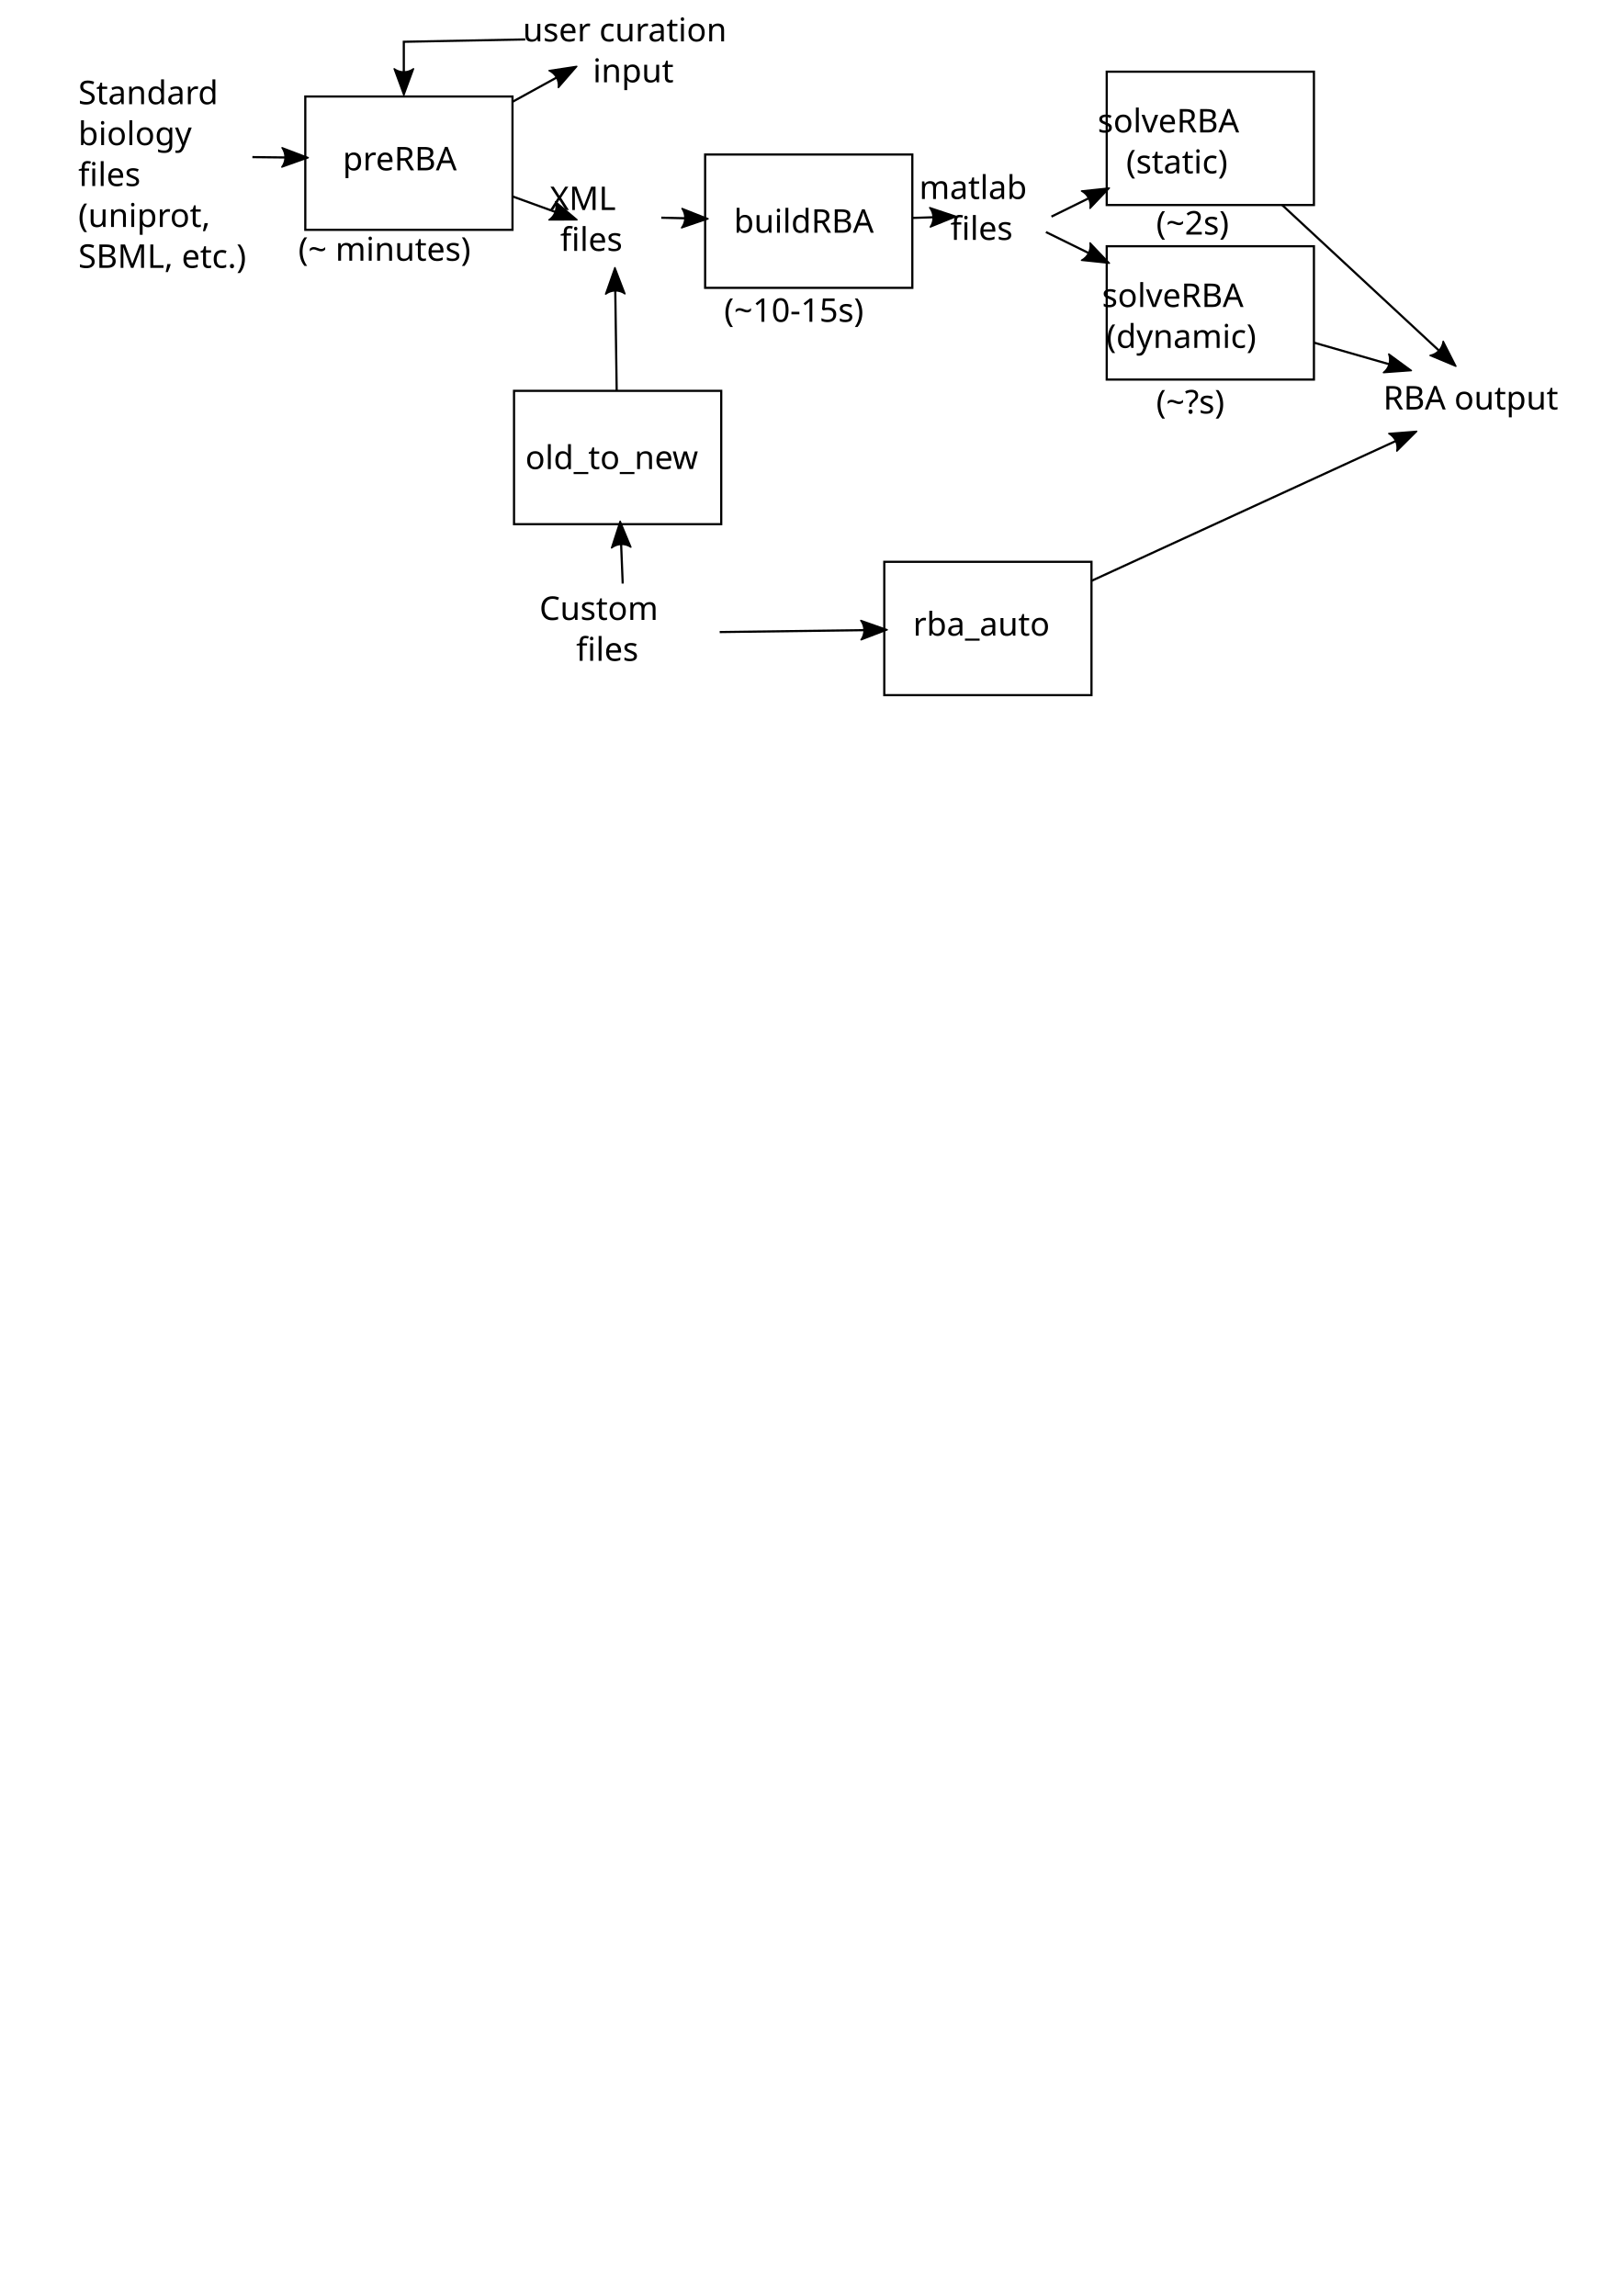
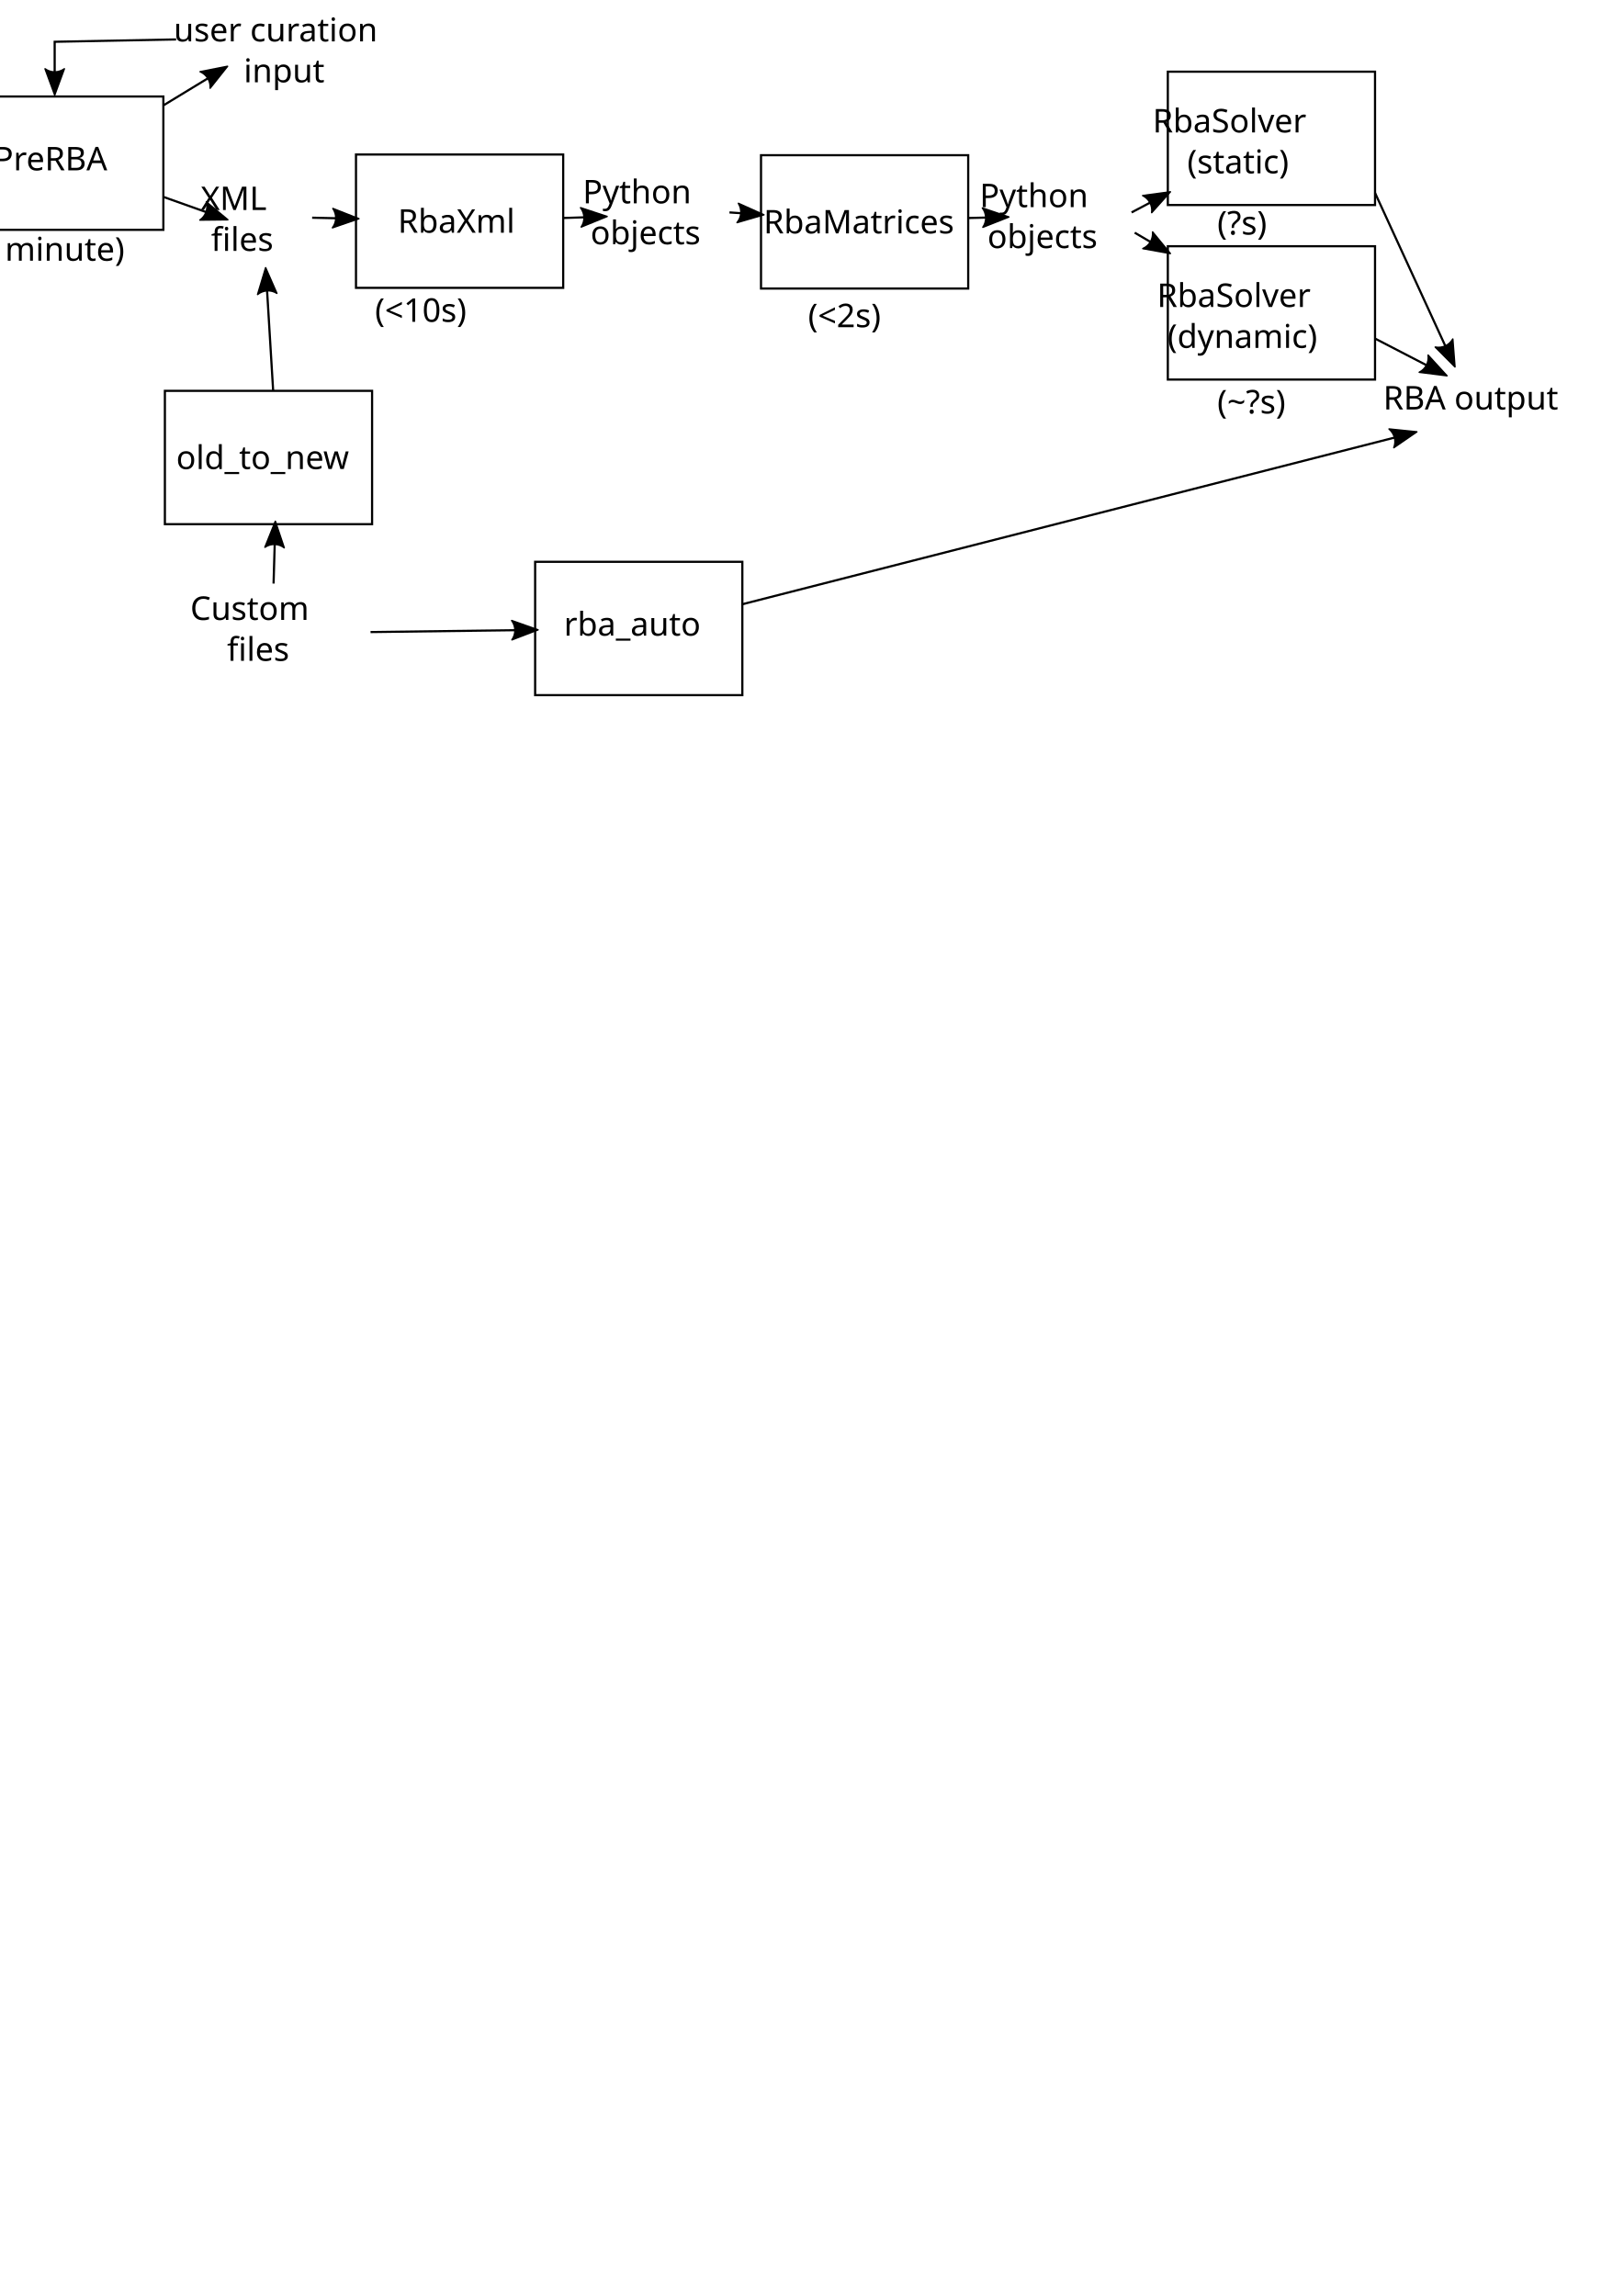
<svg xmlns="http://www.w3.org/2000/svg" width="210mm" height="297mm" viewBox="0 0 744.094 1052.362" id="svg2" version="1.1">
  <defs id="defs4">
+     <marker style="overflow:visible;" id="marker5668" refX="0.0" refY="0.0" orient="auto">
+       <path transform="scale(1.1) rotate(180) translate(1,0)" d="M 8.719,4.034 L -2.207,0.016 L 8.719,-4.002 C 6.973,-1.63 6.983,1.616 8.719,4.034 z " style="fill-rule:evenodd;stroke-width:0.625;stroke-linejoin:round;stroke:#000000;stroke-opacity:1;fill:#000000;fill-opacity:1" id="path5670" />
+     </marker>
+     <marker style="overflow:visible;" id="marker5520" refX="0.0" refY="0.0" orient="auto">
+       <path transform="scale(1.1) rotate(180) translate(1,0)" d="M 8.719,4.034 L -2.207,0.016 L 8.719,-4.002 C 6.973,-1.63 6.983,1.616 8.719,4.034 z " style="fill-rule:evenodd;stroke-width:0.625;stroke-linejoin:round;stroke:#000000;stroke-opacity:1;fill:#000000;fill-opacity:1" id="path5522" />
+     </marker>
+     <marker style="overflow:visible;" id="marker5378" refX="0.0" refY="0.0" orient="auto">
+       <path transform="scale(1.1) rotate(180) translate(1,0)" d="M 8.719,4.034 L -2.207,0.016 L 8.719,-4.002 C 6.973,-1.63 6.983,1.616 8.719,4.034 z " style="fill-rule:evenodd;stroke-width:0.625;stroke-linejoin:round;stroke:#000000;stroke-opacity:1;fill:#000000;fill-opacity:1" id="path5380" />
+     </marker>
+     <marker style="overflow:visible;" id="marker5242" refX="0.0" refY="0.0" orient="auto">
+       <path transform="scale(1.1) rotate(180) translate(1,0)" d="M 8.719,4.034 L -2.207,0.016 L 8.719,-4.002 C 6.973,-1.63 6.983,1.616 8.719,4.034 z " style="fill-rule:evenodd;stroke-width:0.625;stroke-linejoin:round;stroke:#000000;stroke-opacity:1;fill:#000000;fill-opacity:1" id="path5244" />
+     </marker>
    <marker orient="auto" refY="0.0" refX="0.0" id="marker5868" style="overflow:visible;">
      <path id="path5870" style="fill-rule:evenodd;stroke-width:0.625;stroke-linejoin:round;stroke:#000000;stroke-opacity:1;fill:#000000;fill-opacity:1" d="M 8.719,4.034 L -2.207,0.016 L 8.719,-4.002 C 6.973,-1.63 6.983,1.616 8.719,4.034 z " transform="scale(1.1) rotate(180) translate(1,0)" />
    </marker>
    <marker style="overflow:visible;" id="marker5440" refX="0.0" refY="0.0" orient="auto">
      <path transform="scale(1.1) rotate(180) translate(1,0)" d="M 8.719,4.034 L -2.207,0.016 L 8.719,-4.002 C 6.973,-1.63 6.983,1.616 8.719,4.034 z " style="fill-rule:evenodd;stroke-width:0.625;stroke-linejoin:round;stroke:#000000;stroke-opacity:1;fill:#000000;fill-opacity:1" id="path5442" />
    </marker>
    <marker orient="auto" refY="0.0" refX="0.0" id="marker5308" style="overflow:visible;">
      <path id="path5310" style="fill-rule:evenodd;stroke-width:0.625;stroke-linejoin:round;stroke:#000000;stroke-opacity:1;fill:#000000;fill-opacity:1" d="M 8.719,4.034 L -2.207,0.016 L 8.719,-4.002 C 6.973,-1.63 6.983,1.616 8.719,4.034 z " transform="scale(1.1) rotate(180) translate(1,0)" />
    </marker>
    <marker style="overflow:visible;" id="marker4940" refX="0.0" refY="0.0" orient="auto">
      <path transform="scale(1.1) rotate(180) translate(1,0)" d="M 8.719,4.034 L -2.207,0.016 L 8.719,-4.002 C 6.973,-1.63 6.983,1.616 8.719,4.034 z " style="fill-rule:evenodd;stroke-width:0.625;stroke-linejoin:round;stroke:#000000;stroke-opacity:1;fill:#000000;fill-opacity:1" id="path4942" />
    </marker>
    <marker style="overflow:visible;" id="marker4870" refX="0.0" refY="0.0" orient="auto">
      <path transform="scale(1.1) rotate(180) translate(1,0)" d="M 8.719,4.034 L -2.207,0.016 L 8.719,-4.002 C 6.973,-1.63 6.983,1.616 8.719,4.034 z " style="fill-rule:evenodd;stroke-width:0.625;stroke-linejoin:round;stroke:#000000;stroke-opacity:1;fill:#000000;fill-opacity:1" id="path4872" />
    </marker>
    <marker style="overflow:visible;" id="marker4806" refX="0.0" refY="0.0" orient="auto">
      <path transform="scale(1.1) rotate(180) translate(1,0)" d="M 8.719,4.034 L -2.207,0.016 L 8.719,-4.002 C 6.973,-1.63 6.983,1.616 8.719,4.034 z " style="fill-rule:evenodd;stroke-width:0.625;stroke-linejoin:round;stroke:#000000;stroke-opacity:1;fill:#000000;fill-opacity:1" id="path4808" />
    </marker>
    <marker style="overflow:visible;" id="marker4748" refX="0.0" refY="0.0" orient="auto">
      <path transform="scale(1.1) rotate(180) translate(1,0)" d="M 8.719,4.034 L -2.207,0.016 L 8.719,-4.002 C 6.973,-1.63 6.983,1.616 8.719,4.034 z " style="fill-rule:evenodd;stroke-width:0.625;stroke-linejoin:round;stroke:#000000;stroke-opacity:1;fill:#000000;fill-opacity:1" id="path4750" />
    </marker>
    <marker style="overflow:visible;" id="marker4696" refX="0.0" refY="0.0" orient="auto">
      <path transform="scale(1.1) rotate(180) translate(1,0)" d="M 8.719,4.034 L -2.207,0.016 L 8.719,-4.002 C 6.973,-1.63 6.983,1.616 8.719,4.034 z " style="fill-rule:evenodd;stroke-width:0.625;stroke-linejoin:round;stroke:#000000;stroke-opacity:1;fill:#000000;fill-opacity:1" id="path4698" />
    </marker>
    <marker style="overflow:visible;" id="marker4650" refX="0.0" refY="0.0" orient="auto">
      <path transform="scale(1.1) rotate(180) translate(1,0)" d="M 8.719,4.034 L -2.207,0.016 L 8.719,-4.002 C 6.973,-1.63 6.983,1.616 8.719,4.034 z " style="fill-rule:evenodd;stroke-width:0.625;stroke-linejoin:round;stroke:#000000;stroke-opacity:1;fill:#000000;fill-opacity:1" id="path4652" />
    </marker>
    <marker style="overflow:visible;" id="marker4610" refX="0.0" refY="0.0" orient="auto">
      <path transform="scale(1.1) rotate(180) translate(1,0)" d="M 8.719,4.034 L -2.207,0.016 L 8.719,-4.002 C 6.973,-1.63 6.983,1.616 8.719,4.034 z " style="fill-rule:evenodd;stroke-width:0.625;stroke-linejoin:round;stroke:#000000;stroke-opacity:1;fill:#000000;fill-opacity:1" id="path4612" />
    </marker>
    <marker style="overflow:visible;" id="marker4576" refX="0.0" refY="0.0" orient="auto">
      <path transform="scale(1.1) rotate(180) translate(1,0)" d="M 8.719,4.034 L -2.207,0.016 L 8.719,-4.002 C 6.973,-1.63 6.983,1.616 8.719,4.034 z " style="fill-rule:evenodd;stroke-width:0.625;stroke-linejoin:round;stroke:#000000;stroke-opacity:1;fill:#000000;fill-opacity:1" id="path4578" />
    </marker>
    <marker style="overflow:visible;" id="marker4548" refX="0.0" refY="0.0" orient="auto">
      <path transform="scale(1.1) rotate(180) translate(1,0)" d="M 8.719,4.034 L -2.207,0.016 L 8.719,-4.002 C 6.973,-1.63 6.983,1.616 8.719,4.034 z " style="fill-rule:evenodd;stroke-width:0.625;stroke-linejoin:round;stroke:#000000;stroke-opacity:1;fill:#000000;fill-opacity:1" id="path4550" />
    </marker>
    <marker style="overflow:visible;" id="marker4526" refX="0.0" refY="0.0" orient="auto">
      <path transform="scale(1.1) rotate(180) translate(1,0)" d="M 8.719,4.034 L -2.207,0.016 L 8.719,-4.002 C 6.973,-1.63 6.983,1.616 8.719,4.034 z " style="fill-rule:evenodd;stroke-width:0.625;stroke-linejoin:round;stroke:#000000;stroke-opacity:1;fill:#000000;fill-opacity:1" id="path4528" />
    </marker>
    <marker orient="auto" refY="0.0" refX="0.0" id="Arrow2Lend" style="overflow:visible;">
      <path id="path4271" style="fill-rule:evenodd;stroke-width:0.625;stroke-linejoin:round;stroke:#000000;stroke-opacity:1;fill:#000000;fill-opacity:1" d="M 8.719,4.034 L -2.207,0.016 L 8.719,-4.002 C 6.973,-1.63 6.983,1.616 8.719,4.034 z " transform="scale(1.1) rotate(180) translate(1,0)" />
    </marker>
    <marker style="overflow:visible" id="marker4870-3" refX="0" refY="0" orient="auto">
      <path transform="matrix(-1.1,0,0,-1.1,-1.1,0)" d="M 8.719,4.034 -2.207,0.016 8.719,-4.002 c -1.745,2.372 -1.735,5.617 -6e-7,8.035 z" style="fill:#000000;fill-opacity:1;fill-rule:evenodd;stroke:#000000;stroke-width:0.625;stroke-linejoin:round;stroke-opacity:1" id="path4872-6" />
    </marker>
    <marker style="overflow:visible" id="marker4870-5" refX="0" refY="0" orient="auto">
      <path transform="matrix(-1.1,0,0,-1.1,-1.1,0)" d="M 8.719,4.034 -2.207,0.016 8.719,-4.002 c -1.745,2.372 -1.735,5.617 -6e-7,8.035 z" style="fill:#000000;fill-opacity:1;fill-rule:evenodd;stroke:#000000;stroke-width:0.625;stroke-linejoin:round;stroke-opacity:1" id="path4872-3" />
    </marker>
    <marker style="overflow:visible" id="marker4870-6" refX="0" refY="0" orient="auto">
      <path transform="matrix(-1.1,0,0,-1.1,-1.1,0)" d="M 8.719,4.034 -2.207,0.016 8.719,-4.002 c -1.745,2.372 -1.735,5.617 -6e-7,8.035 z" style="fill:#000000;fill-opacity:1;fill-rule:evenodd;stroke:#000000;stroke-width:0.625;stroke-linejoin:round;stroke-opacity:1" id="path4872-2" />
    </marker>
+     <marker style="overflow:visible" id="marker4696-3" refX="0" refY="0" orient="auto">
+       <path transform="matrix(-1.1,0,0,-1.1,-1.1,0)" d="M 8.719,4.034 -2.207,0.016 8.719,-4.002 c -1.745,2.372 -1.735,5.617 -6e-7,8.035 z" style="fill:#000000;fill-opacity:1;fill-rule:evenodd;stroke:#000000;stroke-width:0.625;stroke-linejoin:round;stroke-opacity:1" id="path4698-6" />
+     </marker>
+     <marker style="overflow:visible" id="marker4748-0" refX="0" refY="0" orient="auto">
+       <path transform="matrix(-1.1,0,0,-1.1,-1.1,0)" d="M 8.719,4.034 -2.207,0.016 8.719,-4.002 c -1.745,2.372 -1.735,5.617 -6e-7,8.035 z" style="fill:#000000;fill-opacity:1;fill-rule:evenodd;stroke:#000000;stroke-width:0.625;stroke-linejoin:round;stroke-opacity:1" id="path4750-9" />
+     </marker>
+     <marker style="overflow:visible" id="marker4748-6" refX="0" refY="0" orient="auto">
+       <path transform="matrix(-1.1,0,0,-1.1,-1.1,0)" d="M 8.719,4.034 -2.207,0.016 8.719,-4.002 c -1.745,2.372 -1.735,5.617 -6e-7,8.035 z" style="fill:#000000;fill-opacity:1;fill-rule:evenodd;stroke:#000000;stroke-width:0.625;stroke-linejoin:round;stroke-opacity:1" id="path4750-0" />
+     </marker>
  </defs>
  <g id="layer1">
-     <g id="g3393" transform="translate(-15.15229,-57.5787)">
+     <g id="g3393" transform="translate(-175.1523,-57.5787)">
      <rect y="101.809" x="155.058" height="61.114" width="94.954" id="rect3336" style="color:#000000;clip-rule:nonzero;display:inline;overflow:visible;visibility:visible;opacity:1;isolation:auto;mix-blend-mode:normal;color-interpolation:sRGB;color-interpolation-filters:linearRGB;solid-color:#000000;solid-opacity:1;fill:none;fill-opacity:1;fill-rule:nonzero;stroke:#000000;stroke-width:1px;stroke-linecap:butt;stroke-linejoin:miter;stroke-miterlimit:4;stroke-dasharray:none;stroke-dashoffset:0;stroke-opacity:1;color-rendering:auto;image-rendering:auto;shape-rendering:auto;text-rendering:auto;enable-background:accumulate" />
      <text id="text3342" y="135.649" x="172.231" style="font-style:normal;font-weight:normal;font-size:15px;line-height:125%;font-family:sans-serif;letter-spacing:0px;word-spacing:0px;writing-mode:lr-tb;fill:#000000;fill-opacity:1;stroke:none;stroke-width:1px;stroke-linecap:butt;stroke-linejoin:miter;stroke-opacity:1" xml:space="preserve">
-         <tspan y="135.649" x="172.231" id="tspan3344">preRBA</tspan>
+         <tspan y="135.649" x="172.231" id="tspan3344">PreRBA</tspan>
      </text>
    </g>
-     <g id="g3352" transform="translate(168.0812,-30.98985)">
+     <g id="g3352" transform="translate(8.08122,-30.98985)">
      <rect style="color:#000000;clip-rule:nonzero;display:inline;overflow:visible;visibility:visible;opacity:1;isolation:auto;mix-blend-mode:normal;color-interpolation:sRGB;color-interpolation-filters:linearRGB;solid-color:#000000;solid-opacity:1;fill:none;fill-opacity:1;fill-rule:nonzero;stroke:#000000;stroke-width:1px;stroke-linecap:butt;stroke-linejoin:miter;stroke-miterlimit:4;stroke-dasharray:none;stroke-dashoffset:0;stroke-opacity:1;color-rendering:auto;image-rendering:auto;shape-rendering:auto;text-rendering:auto;enable-background:accumulate" id="rect3346" width="94.954" height="61.114" x="155.058" y="101.809" />
-       <text xml:space="preserve" style="font-style:normal;font-weight:normal;font-size:15px;line-height:125%;font-family:sans-serif;letter-spacing:0px;word-spacing:0px;writing-mode:lr-tb;fill:#000000;fill-opacity:1;stroke:none;stroke-width:1px;stroke-linecap:butt;stroke-linejoin:miter;stroke-opacity:1" x="168.231" y="137.649" id="text3348">
-         <tspan id="tspan3350" x="168.231" y="137.649">buildRBA</tspan>
+       <text xml:space="preserve" style="font-style:normal;font-weight:normal;font-size:15px;line-height:125%;font-family:sans-serif;letter-spacing:0px;word-spacing:0px;writing-mode:lr-tb;fill:#000000;fill-opacity:1;stroke:none;stroke-width:1px;stroke-linecap:butt;stroke-linejoin:miter;stroke-opacity:1" x="174.231" y="137.649" id="text3348">
+         <tspan id="tspan3350" x="174.231" y="137.649">RbaXml</tspan>
      </text>
    </g>
-     <g transform="translate(352.1218,-68.95179)" id="g3357">
+     <g transform="translate(380.1218,-68.95179)" id="g3357">
      <rect y="101.809" x="155.058" height="61.114" width="94.954" id="rect3359" style="color:#000000;clip-rule:nonzero;display:inline;overflow:visible;visibility:visible;opacity:1;isolation:auto;mix-blend-mode:normal;color-interpolation:sRGB;color-interpolation-filters:linearRGB;solid-color:#000000;solid-opacity:1;fill:none;fill-opacity:1;fill-rule:nonzero;stroke:#000000;stroke-width:1px;stroke-linecap:butt;stroke-linejoin:miter;stroke-miterlimit:4;stroke-dasharray:none;stroke-dashoffset:0;stroke-opacity:1;color-rendering:auto;image-rendering:auto;shape-rendering:auto;text-rendering:auto;enable-background:accumulate" />
      <text id="text3361" y="129.649" x="200.878" style="font-style:normal;font-weight:normal;font-size:15px;line-height:125%;font-family:sans-serif;text-align:center;letter-spacing:0px;word-spacing:0px;writing-mode:lr-tb;text-anchor:middle;fill:#000000;fill-opacity:1;stroke:none;stroke-width:1px;stroke-linecap:butt;stroke-linejoin:miter;stroke-opacity:1" xml:space="preserve">
-         <tspan y="129.649" x="200.878" id="tspan3363">solveRBA</tspan>
+         <tspan y="129.649" x="200.878" id="tspan3363">RbaSolver</tspan>
        <tspan y="148.399" x="200.878" id="tspan3389">(static)</tspan>
      </text>
    </g>
-     <g id="g3365" transform="translate(80.50508,77.33248)">
+     <g id="g3365" transform="translate(-79.49492,77.33248)">
      <rect style="color:#000000;clip-rule:nonzero;display:inline;overflow:visible;visibility:visible;opacity:1;isolation:auto;mix-blend-mode:normal;color-interpolation:sRGB;color-interpolation-filters:linearRGB;solid-color:#000000;solid-opacity:1;fill:none;fill-opacity:1;fill-rule:nonzero;stroke:#000000;stroke-width:1px;stroke-linecap:butt;stroke-linejoin:miter;stroke-miterlimit:4;stroke-dasharray:none;stroke-dashoffset:0;stroke-opacity:1;color-rendering:auto;image-rendering:auto;shape-rendering:auto;text-rendering:auto;enable-background:accumulate" id="rect3367" width="94.954" height="61.114" x="155.058" y="101.809" />
      <text xml:space="preserve" style="font-style:normal;font-weight:normal;font-size:15px;line-height:125%;font-family:sans-serif;letter-spacing:0px;word-spacing:0px;writing-mode:lr-tb;fill:#000000;fill-opacity:1;stroke:none;stroke-width:1px;stroke-linecap:butt;stroke-linejoin:miter;stroke-opacity:1" x="160.231" y="137.649" id="text3369">
        <tspan id="tspan3371" x="160.231" y="137.649">old_to_new</tspan>
      </text>
    </g>
-     <g transform="translate(250.1802,155.6929)" id="g3373">
+     <g transform="translate(90.1802,155.6929)" id="g3373">
      <rect y="101.809" x="155.058" height="61.114" width="94.954" id="rect3375" style="color:#000000;clip-rule:nonzero;display:inline;overflow:visible;visibility:visible;opacity:1;isolation:auto;mix-blend-mode:normal;color-interpolation:sRGB;color-interpolation-filters:linearRGB;solid-color:#000000;solid-opacity:1;fill:none;fill-opacity:1;fill-rule:nonzero;stroke:#000000;stroke-width:1px;stroke-linecap:butt;stroke-linejoin:miter;stroke-miterlimit:4;stroke-dasharray:none;stroke-dashoffset:0;stroke-opacity:1;color-rendering:auto;image-rendering:auto;shape-rendering:auto;text-rendering:auto;enable-background:accumulate" />
      <text id="text3377" y="135.649" x="168.231" style="font-style:normal;font-weight:normal;font-size:15px;line-height:125%;font-family:sans-serif;letter-spacing:0px;word-spacing:0px;writing-mode:lr-tb;fill:#000000;fill-opacity:1;stroke:none;stroke-width:1px;stroke-linecap:butt;stroke-linejoin:miter;stroke-opacity:1" xml:space="preserve">
        <tspan y="135.649" x="168.231" id="tspan3379">rba_auto</tspan>
      </text>
    </g>
-     <g id="g3381" transform="translate(352.1218,11.04821)">
+     <g id="g3381" transform="translate(380.1218,11.04821)">
      <rect style="color:#000000;clip-rule:nonzero;display:inline;overflow:visible;visibility:visible;opacity:1;isolation:auto;mix-blend-mode:normal;color-interpolation:sRGB;color-interpolation-filters:linearRGB;solid-color:#000000;solid-opacity:1;fill:none;fill-opacity:1;fill-rule:nonzero;stroke:#000000;stroke-width:1px;stroke-linecap:butt;stroke-linejoin:miter;stroke-miterlimit:4;stroke-dasharray:none;stroke-dashoffset:0;stroke-opacity:1;color-rendering:auto;image-rendering:auto;shape-rendering:auto;text-rendering:auto;enable-background:accumulate" id="rect3383" width="94.954" height="61.114" x="155.058" y="101.809" />
      <text xml:space="preserve" style="font-style:normal;font-weight:normal;font-size:15px;line-height:125%;font-family:sans-serif;text-align:center;letter-spacing:0px;word-spacing:0px;writing-mode:lr-tb;text-anchor:middle;fill:#000000;fill-opacity:1;stroke:none;stroke-width:1px;stroke-linecap:butt;stroke-linejoin:miter;stroke-opacity:1" x="202.878" y="129.649" id="text3385">
-         <tspan id="tspan3387" x="202.878" y="129.649">solveRBA</tspan>
+         <tspan id="tspan3387" x="202.878" y="129.649">RbaSolver</tspan>
        <tspan x="202.878" y="148.399" id="tspan3391">(dynamic)</tspan>
      </text>
    </g>
-     <text xml:space="preserve" style="font-style:normal;font-weight:normal;font-size:15px;line-height:125%;font-family:sans-serif;text-align:center;letter-spacing:0px;word-spacing:0px;writing-mode:lr-tb;text-anchor:middle;fill:#000000;fill-opacity:1;stroke:none;stroke-width:1px;stroke-linecap:butt;stroke-linejoin:miter;stroke-opacity:1" x="280.747" y="96.253" id="text3398">
-       <tspan id="tspan3400" x="280.747" y="96.253">XML</tspan>
-       <tspan x="280.747" y="115.003" id="tspan3402">files</tspan>
+     <text xml:space="preserve" style="font-style:normal;font-weight:normal;font-size:15px;line-height:125%;font-family:sans-serif;text-align:center;letter-spacing:0px;word-spacing:0px;writing-mode:lr-tb;text-anchor:middle;fill:#000000;fill-opacity:1;stroke:none;stroke-width:1px;stroke-linecap:butt;stroke-linejoin:miter;stroke-opacity:1" x="120.747" y="96.253" id="text3398">
+       <tspan id="tspan3400" x="120.747" y="96.253">XML</tspan>
+       <tspan x="120.747" y="115.003" id="tspan3402">files</tspan>
    </text>
-     <text xml:space="preserve" style="font-style:normal;font-weight:normal;font-size:15px;line-height:125%;font-family:sans-serif;text-align:center;letter-spacing:0px;word-spacing:0px;writing-mode:lr-tb;text-anchor:middle;fill:#000000;fill-opacity:1;stroke:none;stroke-width:1px;stroke-linecap:butt;stroke-linejoin:miter;stroke-opacity:1" x="459.572" y="91.202" id="text3404">
-       <tspan id="tspan3406" x="459.572" y="91.202">matlab</tspan>
-       <tspan x="459.572" y="109.952" id="tspan3408">files</tspan>
+     <text xml:space="preserve" style="font-style:normal;font-weight:normal;font-size:15px;line-height:125%;font-family:sans-serif;text-align:center;letter-spacing:0px;word-spacing:0px;writing-mode:lr-tb;text-anchor:middle;fill:#000000;fill-opacity:1;stroke:none;stroke-width:1px;stroke-linecap:butt;stroke-linejoin:miter;stroke-opacity:1" x="305.572" y="93.202" id="text3404">
+       <tspan x="305.572" y="93.202" id="tspan3408">Python</tspan>
+       <tspan x="305.572" y="111.952" id="tspan4339">objects</tspan>
    </text>
-     <text xml:space="preserve" style="font-style:normal;font-weight:normal;font-size:15px;line-height:125%;font-family:sans-serif;text-align:center;letter-spacing:0px;word-spacing:0px;writing-mode:lr-tb;text-anchor:middle;fill:#000000;fill-opacity:1;stroke:none;stroke-width:1px;stroke-linecap:butt;stroke-linejoin:miter;stroke-opacity:1" x="288.056" y="284.141" id="text3410">
-       <tspan id="tspan3412" x="288.056" y="284.141">Custom</tspan>
-       <tspan x="288.056" y="302.891" id="tspan3414">files</tspan>
+     <text xml:space="preserve" style="font-style:normal;font-weight:normal;font-size:15px;line-height:125%;font-family:sans-serif;text-align:center;letter-spacing:0px;word-spacing:0px;writing-mode:lr-tb;text-anchor:middle;fill:#000000;fill-opacity:1;stroke:none;stroke-width:1px;stroke-linecap:butt;stroke-linejoin:miter;stroke-opacity:1" x="128.056" y="284.141" id="text3410">
+       <tspan id="tspan3412" x="128.056" y="284.141">Custom</tspan>
+       <tspan x="128.056" y="302.891" id="tspan3414">files</tspan>
    </text>
    <text xml:space="preserve" style="font-style:normal;font-weight:normal;font-size:15px;line-height:125%;font-family:sans-serif;letter-spacing:0px;word-spacing:0px;writing-mode:lr-tb;fill:#000000;fill-opacity:1;stroke:none;stroke-width:1px;stroke-linecap:butt;stroke-linejoin:miter;stroke-opacity:1" x="633.871" y="187.672" id="text3420">
      <tspan id="tspan3422" x="633.871" y="187.672">RBA output</tspan>
    </text>
-     <path style="fill:none;fill-rule:evenodd;stroke:#000000;stroke-width:1px;stroke-linecap:butt;stroke-linejoin:miter;stroke-opacity:1;marker-end:url(#marker4806)" d="m 234.86,90.024 28.284,10.269" id="path3424" />
-     <path style="fill:none;fill-rule:evenodd;stroke:#000000;stroke-width:1px;stroke-linecap:butt;stroke-linejoin:miter;stroke-opacity:1;marker-end:url(#marker4748)" d="m 303.046,99.788 20.094,0.472" id="path3426" />
-     <path style="fill:none;fill-rule:evenodd;stroke:#000000;stroke-width:1px;stroke-linecap:butt;stroke-linejoin:miter;stroke-opacity:1;marker-end:url(#marker4696)" d="m 418.094,99.877 18.797,-0.594" id="path3428" />
-     <path style="fill:none;fill-rule:evenodd;stroke:#000000;stroke-width:1px;stroke-linecap:butt;stroke-linejoin:miter;stroke-opacity:1;marker-end:url(#marker4650)" d="M 481.843,99.283 507.18,86.802" id="path3430" />
-     <path style="fill:none;fill-rule:evenodd;stroke:#000000;stroke-width:1px;stroke-linecap:butt;stroke-linejoin:miter;stroke-opacity:1;marker-end:url(#marker4610)" d="m 479.317,106.354 27.863,13.706" id="path3432" />
-     <path style="fill:none;fill-rule:evenodd;stroke:#000000;stroke-width:1px;stroke-linecap:butt;stroke-linejoin:miter;stroke-opacity:1;marker-end:url(#marker4576)" d="M 587.572,93.971 666.196,166.964" id="path3434" />
-     <path style="fill:none;fill-rule:evenodd;stroke:#000000;stroke-width:1px;stroke-linecap:butt;stroke-linejoin:miter;stroke-opacity:1;marker-end:url(#marker4548)" d="m 602.135,157.043 43.353,12.445" id="path3436" />
-     <path style="fill:none;fill-rule:evenodd;stroke:#000000;stroke-width:1px;stroke-linecap:butt;stroke-linejoin:miter;stroke-opacity:1;marker-end:url(#marker4526)" d="M 500.193,266.233 648.013,198.278" id="path3438" />
-     <path style="fill:none;fill-rule:evenodd;stroke:#000000;stroke-width:1px;stroke-linecap:butt;stroke-linejoin:miter;stroke-opacity:1;marker-end:url(#Arrow2Lend)" d="m 329.815,289.697 75.424,-1.005" id="path3440" />
-     <path style="fill:none;fill-rule:evenodd;stroke:#000000;stroke-width:1px;stroke-linecap:butt;stroke-linejoin:miter;stroke-opacity:1;marker-end:url(#marker4940)" d="m 285.368,267.474 -1.096,-27.218" id="path3442" />
-     <path style="fill:none;fill-rule:evenodd;stroke:#000000;stroke-width:1px;stroke-linecap:butt;stroke-linejoin:miter;stroke-opacity:1;marker-end:url(#marker4870)" d="m 282.61,179.141 -0.777,-55.109" id="path3444" />
-     <path style="color:#000000;clip-rule:nonzero;display:inline;overflow:visible;visibility:visible;opacity:1;isolation:auto;mix-blend-mode:normal;color-interpolation:sRGB;color-interpolation-filters:linearRGB;solid-color:#000000;solid-opacity:1;fill:none;fill-opacity:1;fill-rule:evenodd;stroke:#000000;stroke-width:1px;stroke-linecap:butt;stroke-linejoin:miter;stroke-miterlimit:4;stroke-dasharray:none;stroke-dashoffset:0;stroke-opacity:1;marker-end:url(#marker5308);color-rendering:auto;image-rendering:auto;shape-rendering:auto;text-rendering:auto;enable-background:accumulate" d="m 115.662,72.009 24.244,0.263" id="path5022" />
-     <text xml:space="preserve" style="font-style:normal;font-weight:normal;font-size:15px;line-height:125%;font-family:sans-serif;letter-spacing:0px;word-spacing:0px;writing-mode:lr-tb;fill:#000000;fill-opacity:1;stroke:none;stroke-width:1px;stroke-linecap:butt;stroke-linejoin:miter;stroke-opacity:1" x="35.86" y="47.765" id="text5414">
-       <tspan id="tspan5416" x="35.86" y="47.765">Standard</tspan>
-       <tspan x="35.86" y="66.515" id="tspan5418">biology</tspan>
-       <tspan x="35.86" y="85.265" id="tspan5420">files</tspan>
-       <tspan x="35.86" y="104.016" id="tspan5422">(uniprot,</tspan>
-       <tspan x="35.86" y="122.766" id="tspan5424">SBML, etc.)</tspan>
+     <path style="fill:none;fill-rule:evenodd;stroke:#000000;stroke-width:1px;stroke-linecap:butt;stroke-linejoin:miter;stroke-opacity:1;marker-end:url(#marker4806)" d="M 74.86,90.24 103.145,100.293" id="path3424" />
+     <path style="fill:none;fill-rule:evenodd;stroke:#000000;stroke-width:1px;stroke-linecap:butt;stroke-linejoin:miter;stroke-opacity:1;marker-end:url(#marker4748)" d="m 143.046,99.788 20.094,0.446" id="path3426" />
+     <path style="fill:none;fill-rule:evenodd;stroke:#000000;stroke-width:1px;stroke-linecap:butt;stroke-linejoin:miter;stroke-opacity:1;marker-end:url(#marker4696)" d="m 258.094,99.915 18.797,-0.632" id="path3428" />
+     <path style="fill:none;fill-rule:evenodd;stroke:#000000;stroke-width:1px;stroke-linecap:butt;stroke-linejoin:miter;stroke-opacity:1;marker-end:url(#marker4576)" d="M 630.135,88.414 666.196,166.964" id="path3434" />
+     <path style="fill:none;fill-rule:evenodd;stroke:#000000;stroke-width:1px;stroke-linecap:butt;stroke-linejoin:miter;stroke-opacity:1;marker-end:url(#marker4548)" d="m 630.135,155.174 31.781,16.457" id="path3436" />
+     <path style="fill:none;fill-rule:evenodd;stroke:#000000;stroke-width:1px;stroke-linecap:butt;stroke-linejoin:miter;stroke-opacity:1;marker-end:url(#marker4526)" d="M 340.193,276.947 648.013,198.278" id="path3438" />
+     <path style="fill:none;fill-rule:evenodd;stroke:#000000;stroke-width:1px;stroke-linecap:butt;stroke-linejoin:miter;stroke-opacity:1;marker-end:url(#Arrow2Lend)" d="m 169.815,289.697 75.424,-0.974" id="path3440" />
+     <path style="fill:none;fill-rule:evenodd;stroke:#000000;stroke-width:1px;stroke-linecap:butt;stroke-linejoin:miter;stroke-opacity:1;marker-end:url(#marker4940)" d="m 125.368,267.474 0.788,-27.218" id="path3442" />
+     <path style="fill:none;fill-rule:evenodd;stroke:#000000;stroke-width:1px;stroke-linecap:butt;stroke-linejoin:miter;stroke-opacity:1;marker-end:url(#marker4870)" d="m 125.183,179.141 -3.35,-55.109" id="path3444" />
+     <path style="color:#000000;clip-rule:nonzero;display:inline;overflow:visible;visibility:visible;opacity:1;isolation:auto;mix-blend-mode:normal;color-interpolation:sRGB;color-interpolation-filters:linearRGB;solid-color:#000000;solid-opacity:1;fill:none;fill-opacity:1;fill-rule:evenodd;stroke:#000000;stroke-width:1px;stroke-linecap:butt;stroke-linejoin:miter;stroke-miterlimit:4;stroke-dasharray:none;stroke-dashoffset:0;stroke-opacity:1;marker-end:url(#marker5308);color-rendering:auto;image-rendering:auto;shape-rendering:auto;text-rendering:auto;enable-background:accumulate" d="m -44.338,72.009 24.244,0.889" id="path5022" />
+     <text xml:space="preserve" style="font-style:normal;font-weight:normal;font-size:15px;line-height:125%;font-family:sans-serif;letter-spacing:0px;word-spacing:0px;writing-mode:lr-tb;fill:#000000;fill-opacity:1;stroke:none;stroke-width:1px;stroke-linecap:butt;stroke-linejoin:miter;stroke-opacity:1" x="-124.14" y="47.765" id="text5414">
+       <tspan id="tspan5416" x="-124.14" y="47.765">Standard</tspan>
+       <tspan x="-124.14" y="66.515" id="tspan5418">biology</tspan>
+       <tspan x="-124.14" y="85.265" id="tspan5420">files</tspan>
+       <tspan x="-124.14" y="104.015" id="tspan5422">(uniprot,</tspan>
+       <tspan x="-124.14" y="122.765" id="tspan5424">SBML, etc.)</tspan>
    </text>
-     <text xml:space="preserve" style="font-style:normal;font-weight:normal;font-size:15px;line-height:125%;font-family:sans-serif;text-align:center;letter-spacing:0px;word-spacing:0px;writing-mode:lr-tb;text-anchor:middle;fill:#000000;fill-opacity:1;stroke:none;stroke-width:1px;stroke-linecap:butt;stroke-linejoin:miter;stroke-opacity:1" x="299.963" y="18.976" id="text5426">
-       <tspan id="tspan5428" x="299.963" y="18.976">user curation</tspan>
-       <tspan x="299.963" y="37.726" id="tspan5430">input</tspan>
+     <text xml:space="preserve" style="font-style:normal;font-weight:normal;font-size:15px;line-height:125%;font-family:sans-serif;text-align:center;letter-spacing:0px;word-spacing:0px;writing-mode:lr-tb;text-anchor:middle;fill:#000000;fill-opacity:1;stroke:none;stroke-width:1px;stroke-linecap:butt;stroke-linejoin:miter;stroke-opacity:1" x="139.963" y="18.976" id="text5426">
+       <tspan id="tspan5428" x="139.963" y="18.976">user curation</tspan>
+       <tspan x="139.963" y="37.726" id="tspan5430">input</tspan>
    </text>
-     <path style="fill:none;fill-rule:evenodd;stroke:#000000;stroke-width:1px;stroke-linecap:butt;stroke-linejoin:miter;stroke-opacity:1;marker-end:url(#marker5440)" d="M 234.86,46.662 263.145,31.098" id="path5432" />
-     <path style="fill:none;fill-rule:evenodd;stroke:#000000;stroke-width:1px;stroke-linecap:butt;stroke-linejoin:miter;stroke-opacity:1;marker-end:url(#marker5868)" d="m 240.714,18.076 -55.661,1.071 0,23.082" id="path5986" />
-     <text xml:space="preserve" style="font-style:normal;font-weight:normal;font-size:15px;line-height:125%;font-family:sans-serif;letter-spacing:0px;word-spacing:0px;writing-mode:lr-tb;fill:#000000;fill-opacity:1;stroke:none;stroke-width:1px;stroke-linecap:butt;stroke-linejoin:miter;stroke-opacity:1" x="136.714" y="119.505" id="text6090">
-       <tspan id="tspan6092" x="136.714" y="119.505">(~ minutes)</tspan>
+     <path style="fill:none;fill-rule:evenodd;stroke:#000000;stroke-width:1px;stroke-linecap:butt;stroke-linejoin:miter;stroke-opacity:1;marker-end:url(#marker5440)" d="M 74.86,48.318 103.145,31.098" id="path5432" />
+     <path style="fill:none;fill-rule:evenodd;stroke:#000000;stroke-width:1px;stroke-linecap:butt;stroke-linejoin:miter;stroke-opacity:1;marker-end:url(#marker5868)" d="m 80.714,18.076 -55.661,1.071 0,23.082" id="path5986" />
+     <text xml:space="preserve" style="font-style:normal;font-weight:normal;font-size:15px;line-height:125%;font-family:sans-serif;letter-spacing:0px;word-spacing:0px;writing-mode:lr-tb;fill:#000000;fill-opacity:1;stroke:none;stroke-width:1px;stroke-linecap:butt;stroke-linejoin:miter;stroke-opacity:1" x="-23.286" y="119.505" id="text6090">
+       <tspan id="tspan6092" x="-23.286" y="119.505">(~1 minute)</tspan>
    </text>
-     <text id="text6094" y="147.505" x="331.857" style="font-style:normal;font-weight:normal;font-size:15px;line-height:125%;font-family:sans-serif;letter-spacing:0px;word-spacing:0px;writing-mode:lr-tb;fill:#000000;fill-opacity:1;stroke:none;stroke-width:1px;stroke-linecap:butt;stroke-linejoin:miter;stroke-opacity:1" xml:space="preserve">
-       <tspan y="147.505" x="331.857" id="tspan6096">(~10-15s)</tspan>
+     <text id="text6094" y="147.505" x="171.857" style="font-style:normal;font-weight:normal;font-size:15px;line-height:125%;font-family:sans-serif;letter-spacing:0px;word-spacing:0px;writing-mode:lr-tb;fill:#000000;fill-opacity:1;stroke:none;stroke-width:1px;stroke-linecap:butt;stroke-linejoin:miter;stroke-opacity:1" xml:space="preserve">
+       <tspan y="147.505" x="171.857" id="tspan6096">(&lt;10s)</tspan>
    </text>
-     <text xml:space="preserve" style="font-style:normal;font-weight:normal;font-size:15px;line-height:125%;font-family:sans-serif;letter-spacing:0px;word-spacing:0px;writing-mode:lr-tb;fill:#000000;fill-opacity:1;stroke:none;stroke-width:1px;stroke-linecap:butt;stroke-linejoin:miter;stroke-opacity:1" x="529.857" y="107.505" id="text6108">
-       <tspan id="tspan6110" x="529.857" y="107.505">(~2s)</tspan>
+     <text xml:space="preserve" style="font-style:normal;font-weight:normal;font-size:15px;line-height:125%;font-family:sans-serif;letter-spacing:0px;word-spacing:0px;writing-mode:lr-tb;fill:#000000;fill-opacity:1;stroke:none;stroke-width:1px;stroke-linecap:butt;stroke-linejoin:miter;stroke-opacity:1" x="557.857" y="107.505" id="text6108">
+       <tspan id="tspan6110" x="557.857" y="107.505">(?s)</tspan>
    </text>
-     <text id="text6112" y="189.505" x="529.857" style="font-style:normal;font-weight:normal;font-size:15px;line-height:125%;font-family:sans-serif;letter-spacing:0px;word-spacing:0px;writing-mode:lr-tb;fill:#000000;fill-opacity:1;stroke:none;stroke-width:1px;stroke-linecap:butt;stroke-linejoin:miter;stroke-opacity:1" xml:space="preserve">
-       <tspan y="189.505" x="529.857" id="tspan6114">(~?s)</tspan>
+     <text id="text6112" y="189.505" x="557.857" style="font-style:normal;font-weight:normal;font-size:15px;line-height:125%;font-family:sans-serif;letter-spacing:0px;word-spacing:0px;writing-mode:lr-tb;fill:#000000;fill-opacity:1;stroke:none;stroke-width:1px;stroke-linecap:butt;stroke-linejoin:miter;stroke-opacity:1" xml:space="preserve">
+       <tspan y="189.505" x="557.857" id="tspan6114">(~?s)</tspan>
    </text>
+     <g id="g3352-7" transform="translate(193.6891,-30.67121)">
+       <rect style="color:#000000;clip-rule:nonzero;display:inline;overflow:visible;visibility:visible;opacity:1;isolation:auto;mix-blend-mode:normal;color-interpolation:sRGB;color-interpolation-filters:linearRGB;solid-color:#000000;solid-opacity:1;fill:none;fill-opacity:1;fill-rule:nonzero;stroke:#000000;stroke-width:1px;stroke-linecap:butt;stroke-linejoin:miter;stroke-miterlimit:4;stroke-dasharray:none;stroke-dashoffset:0;stroke-opacity:1;color-rendering:auto;image-rendering:auto;shape-rendering:auto;text-rendering:auto;enable-background:accumulate" id="rect3346-5" width="94.954" height="61.114" x="155.058" y="101.809" />
+       <text xml:space="preserve" style="font-style:normal;font-weight:normal;font-size:15px;line-height:125%;font-family:sans-serif;letter-spacing:0px;word-spacing:0px;writing-mode:lr-tb;fill:#000000;fill-opacity:1;stroke:none;stroke-width:1px;stroke-linecap:butt;stroke-linejoin:miter;stroke-opacity:1" x="156.231" y="137.649" id="text3348-3">
+         <tspan id="tspan3350-5" x="156.231" y="137.649">RbaMatrices</tspan>
+       </text>
+     </g>
+     <text xml:space="preserve" style="font-style:normal;font-weight:normal;font-size:15px;line-height:125%;font-family:sans-serif;text-align:center;letter-spacing:0px;word-spacing:0px;writing-mode:lr-tb;text-anchor:middle;fill:#000000;fill-opacity:1;stroke:none;stroke-width:1px;stroke-linecap:butt;stroke-linejoin:miter;stroke-opacity:1" x="487.466" y="94.949" id="text3404-6">
+       <tspan x="487.466" y="94.949" id="tspan3408-2">Python</tspan>
+       <tspan x="487.466" y="113.699" id="tspan4339-9">objects</tspan>
+     </text>
+     <text id="text6094-2" y="149.967" x="370.322" style="font-style:normal;font-weight:normal;font-size:15px;line-height:125%;font-family:sans-serif;letter-spacing:0px;word-spacing:0px;writing-mode:lr-tb;fill:#000000;fill-opacity:1;stroke:none;stroke-width:1px;stroke-linecap:butt;stroke-linejoin:miter;stroke-opacity:1" xml:space="preserve">
+       <tspan y="149.967" x="370.322" id="tspan6096-7">(&lt;2s)</tspan>
+     </text>
+     <path style="color:#000000;clip-rule:nonzero;display:inline;overflow:visible;visibility:visible;opacity:1;isolation:auto;mix-blend-mode:normal;color-interpolation:sRGB;color-interpolation-filters:linearRGB;solid-color:#000000;solid-opacity:1;fill:none;fill-opacity:1;fill-rule:evenodd;stroke:#000000;stroke-width:1px;stroke-linecap:butt;stroke-linejoin:miter;stroke-miterlimit:4;stroke-dasharray:none;stroke-dashoffset:0;stroke-opacity:1;marker-end:url(#marker5378);color-rendering:auto;image-rendering:auto;shape-rendering:auto;text-rendering:auto;enable-background:accumulate" d="M 443.702,99.926 461,99.505" id="path4941" />
+     <path style="fill:none;fill-rule:evenodd;stroke:#000000;stroke-width:1px;stroke-linecap:butt;stroke-linejoin:miter;stroke-opacity:1;color:#000000;clip-rule:nonzero;display:inline;overflow:visible;visibility:visible;opacity:1;isolation:auto;mix-blend-mode:normal;color-interpolation:sRGB;color-interpolation-filters:linearRGB;solid-color:#000000;solid-opacity:1;fill-opacity:1;stroke-miterlimit:4;stroke-dasharray:none;stroke-dashoffset:0;filter-blend-mode:normal;filter-gaussianBlur-deviation:0;color-rendering:auto;image-rendering:auto;shape-rendering:auto;text-rendering:auto;enable-background:accumulate;marker-end:url(#marker5520)" d="m 334.286,97.362 14.462,1.012" id="path4943" />
+     <path style="fill:none;fill-rule:evenodd;stroke:#000000;stroke-width:1px;stroke-linecap:butt;stroke-linejoin:miter;stroke-opacity:1;color:#000000;clip-rule:nonzero;display:inline;overflow:visible;visibility:visible;opacity:1;isolation:auto;mix-blend-mode:normal;color-interpolation:sRGB;color-interpolation-filters:linearRGB;solid-color:#000000;solid-opacity:1;fill-opacity:1;stroke-miterlimit:4;stroke-dasharray:none;stroke-dashoffset:0;filter-blend-mode:normal;filter-gaussianBlur-deviation:0;color-rendering:auto;image-rendering:auto;shape-rendering:auto;text-rendering:auto;enable-background:accumulate;marker-end:url(#marker5242)" d="m 518.571,97.362 16.609,-8.798" id="path4963" />
+     <path style="fill:none;fill-rule:evenodd;stroke:#000000;stroke-width:1px;stroke-linecap:butt;stroke-linejoin:miter;stroke-opacity:1;color:#000000;clip-rule:nonzero;display:inline;overflow:visible;visibility:visible;opacity:1;isolation:auto;mix-blend-mode:normal;color-interpolation:sRGB;color-interpolation-filters:linearRGB;solid-color:#000000;solid-opacity:1;fill-opacity:1;stroke-miterlimit:4;stroke-dasharray:none;stroke-dashoffset:0;filter-blend-mode:normal;filter-gaussianBlur-deviation:0;color-rendering:auto;image-rendering:auto;shape-rendering:auto;text-rendering:auto;enable-background:accumulate;marker-end:url(#marker5668)" d="m 520,106.648 15.18,8.907" id="path4965" />
  </g>
</svg>
